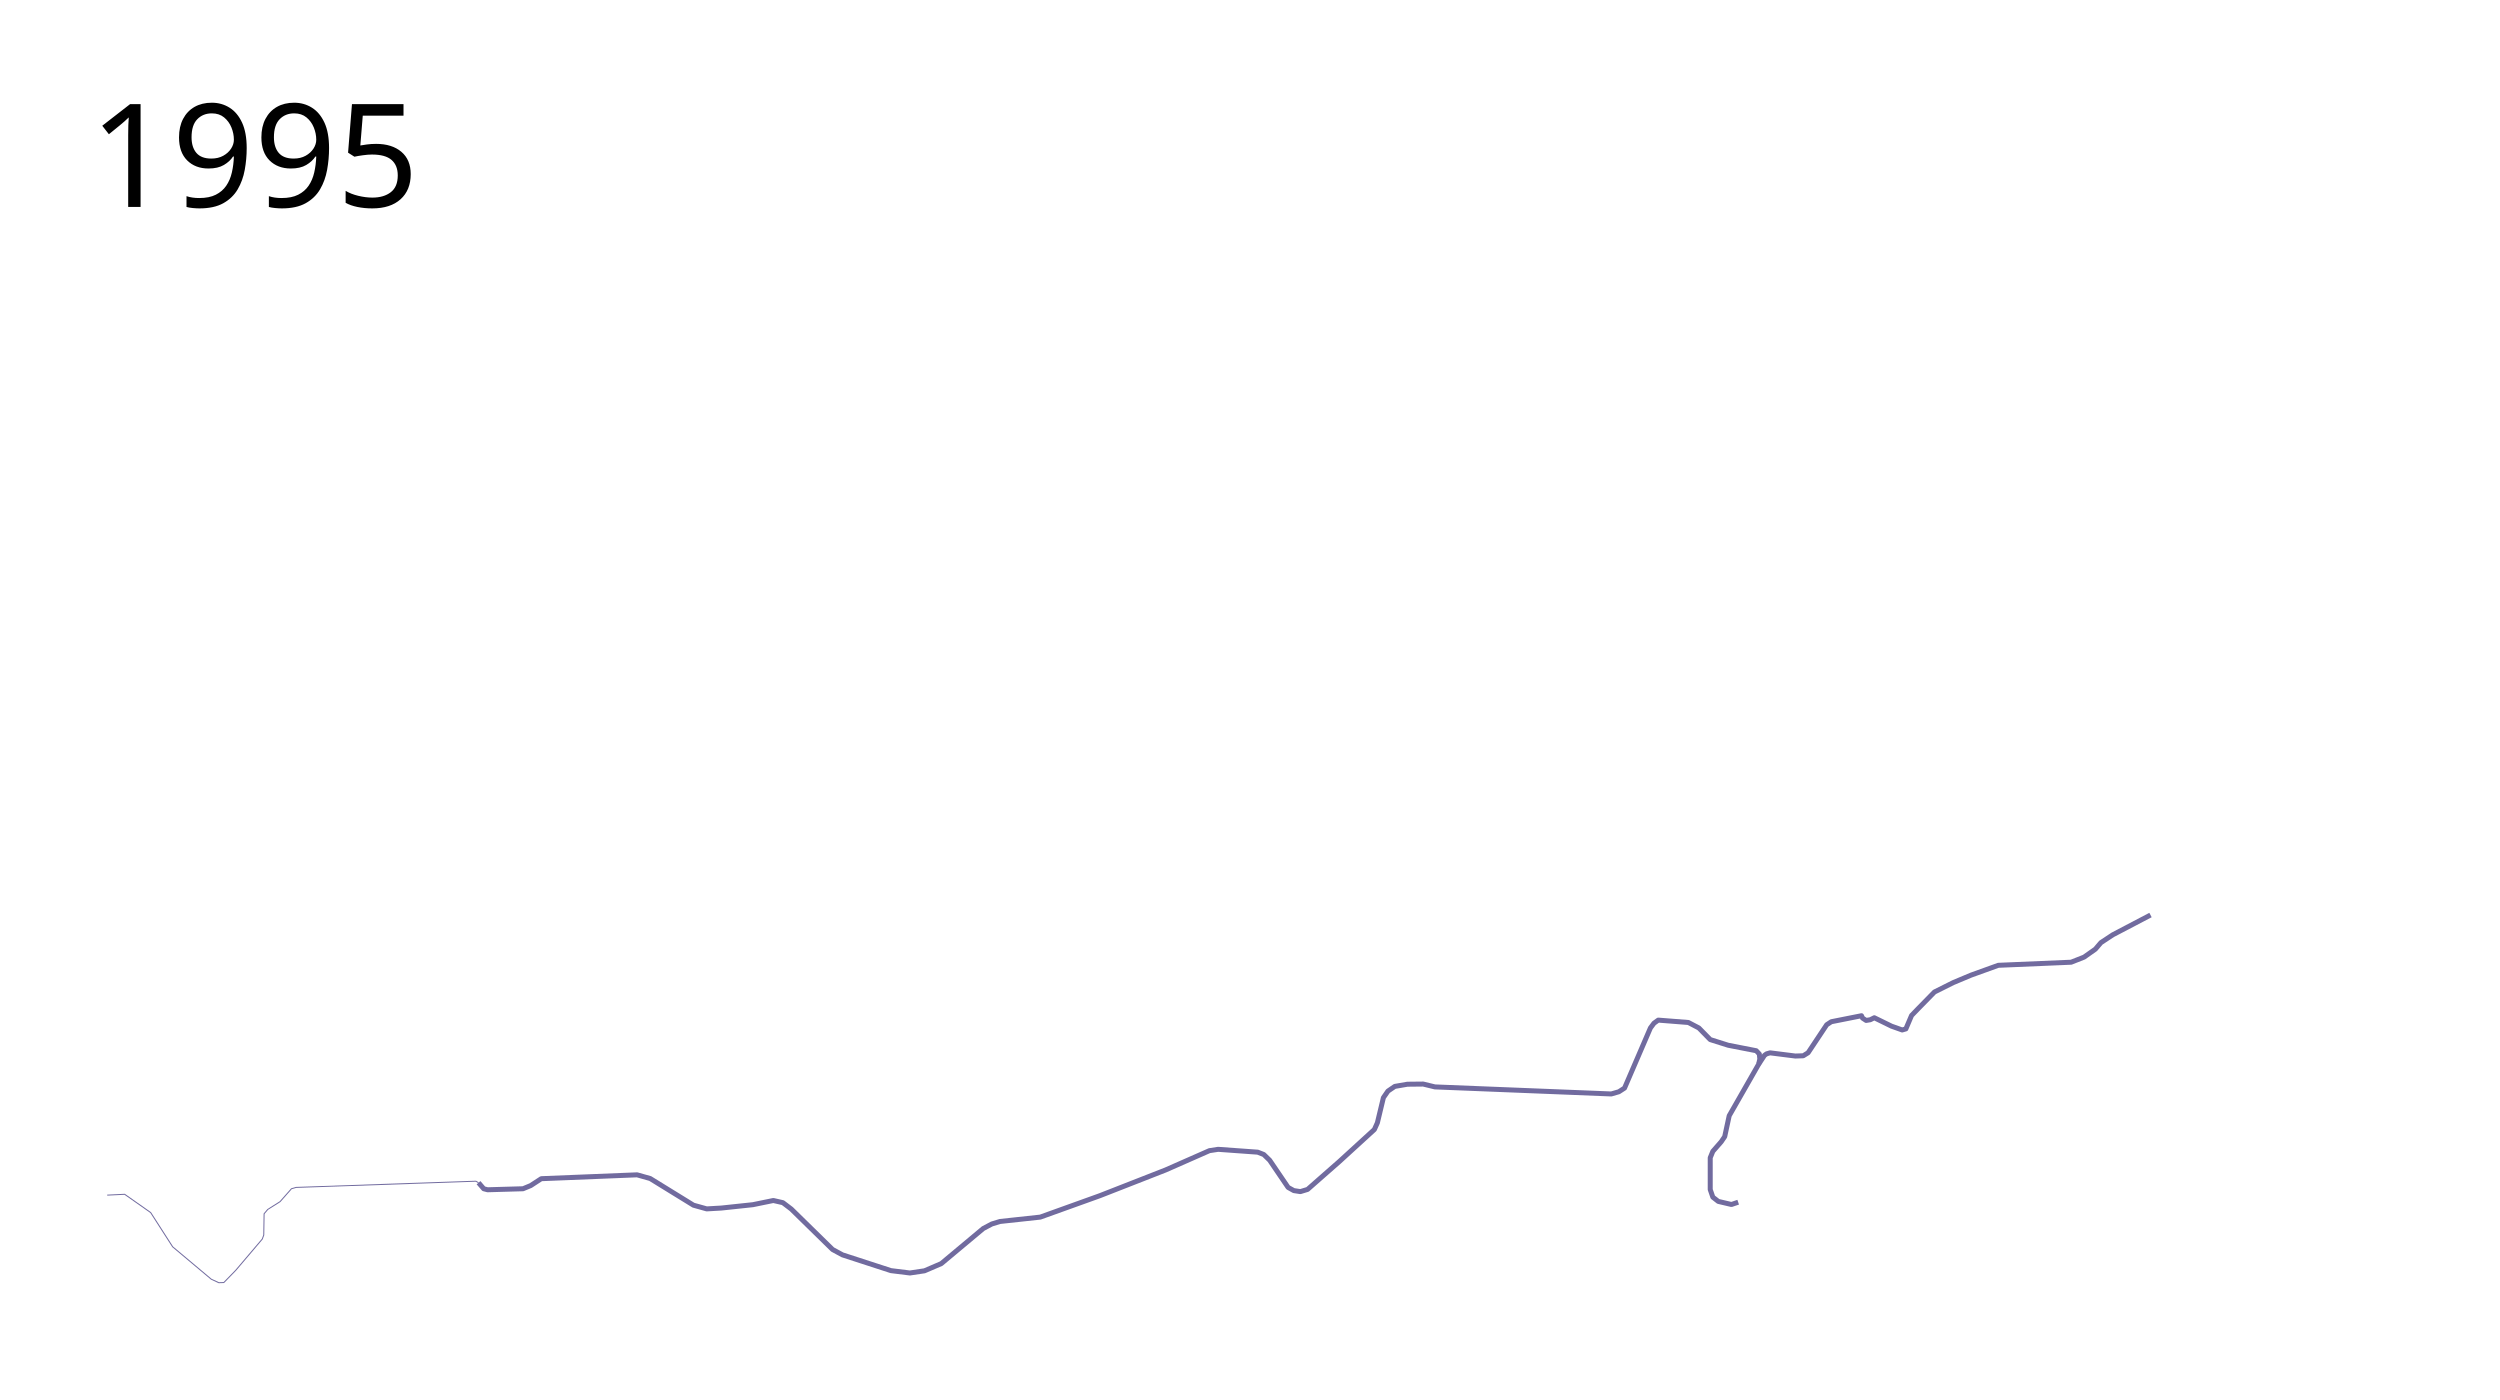
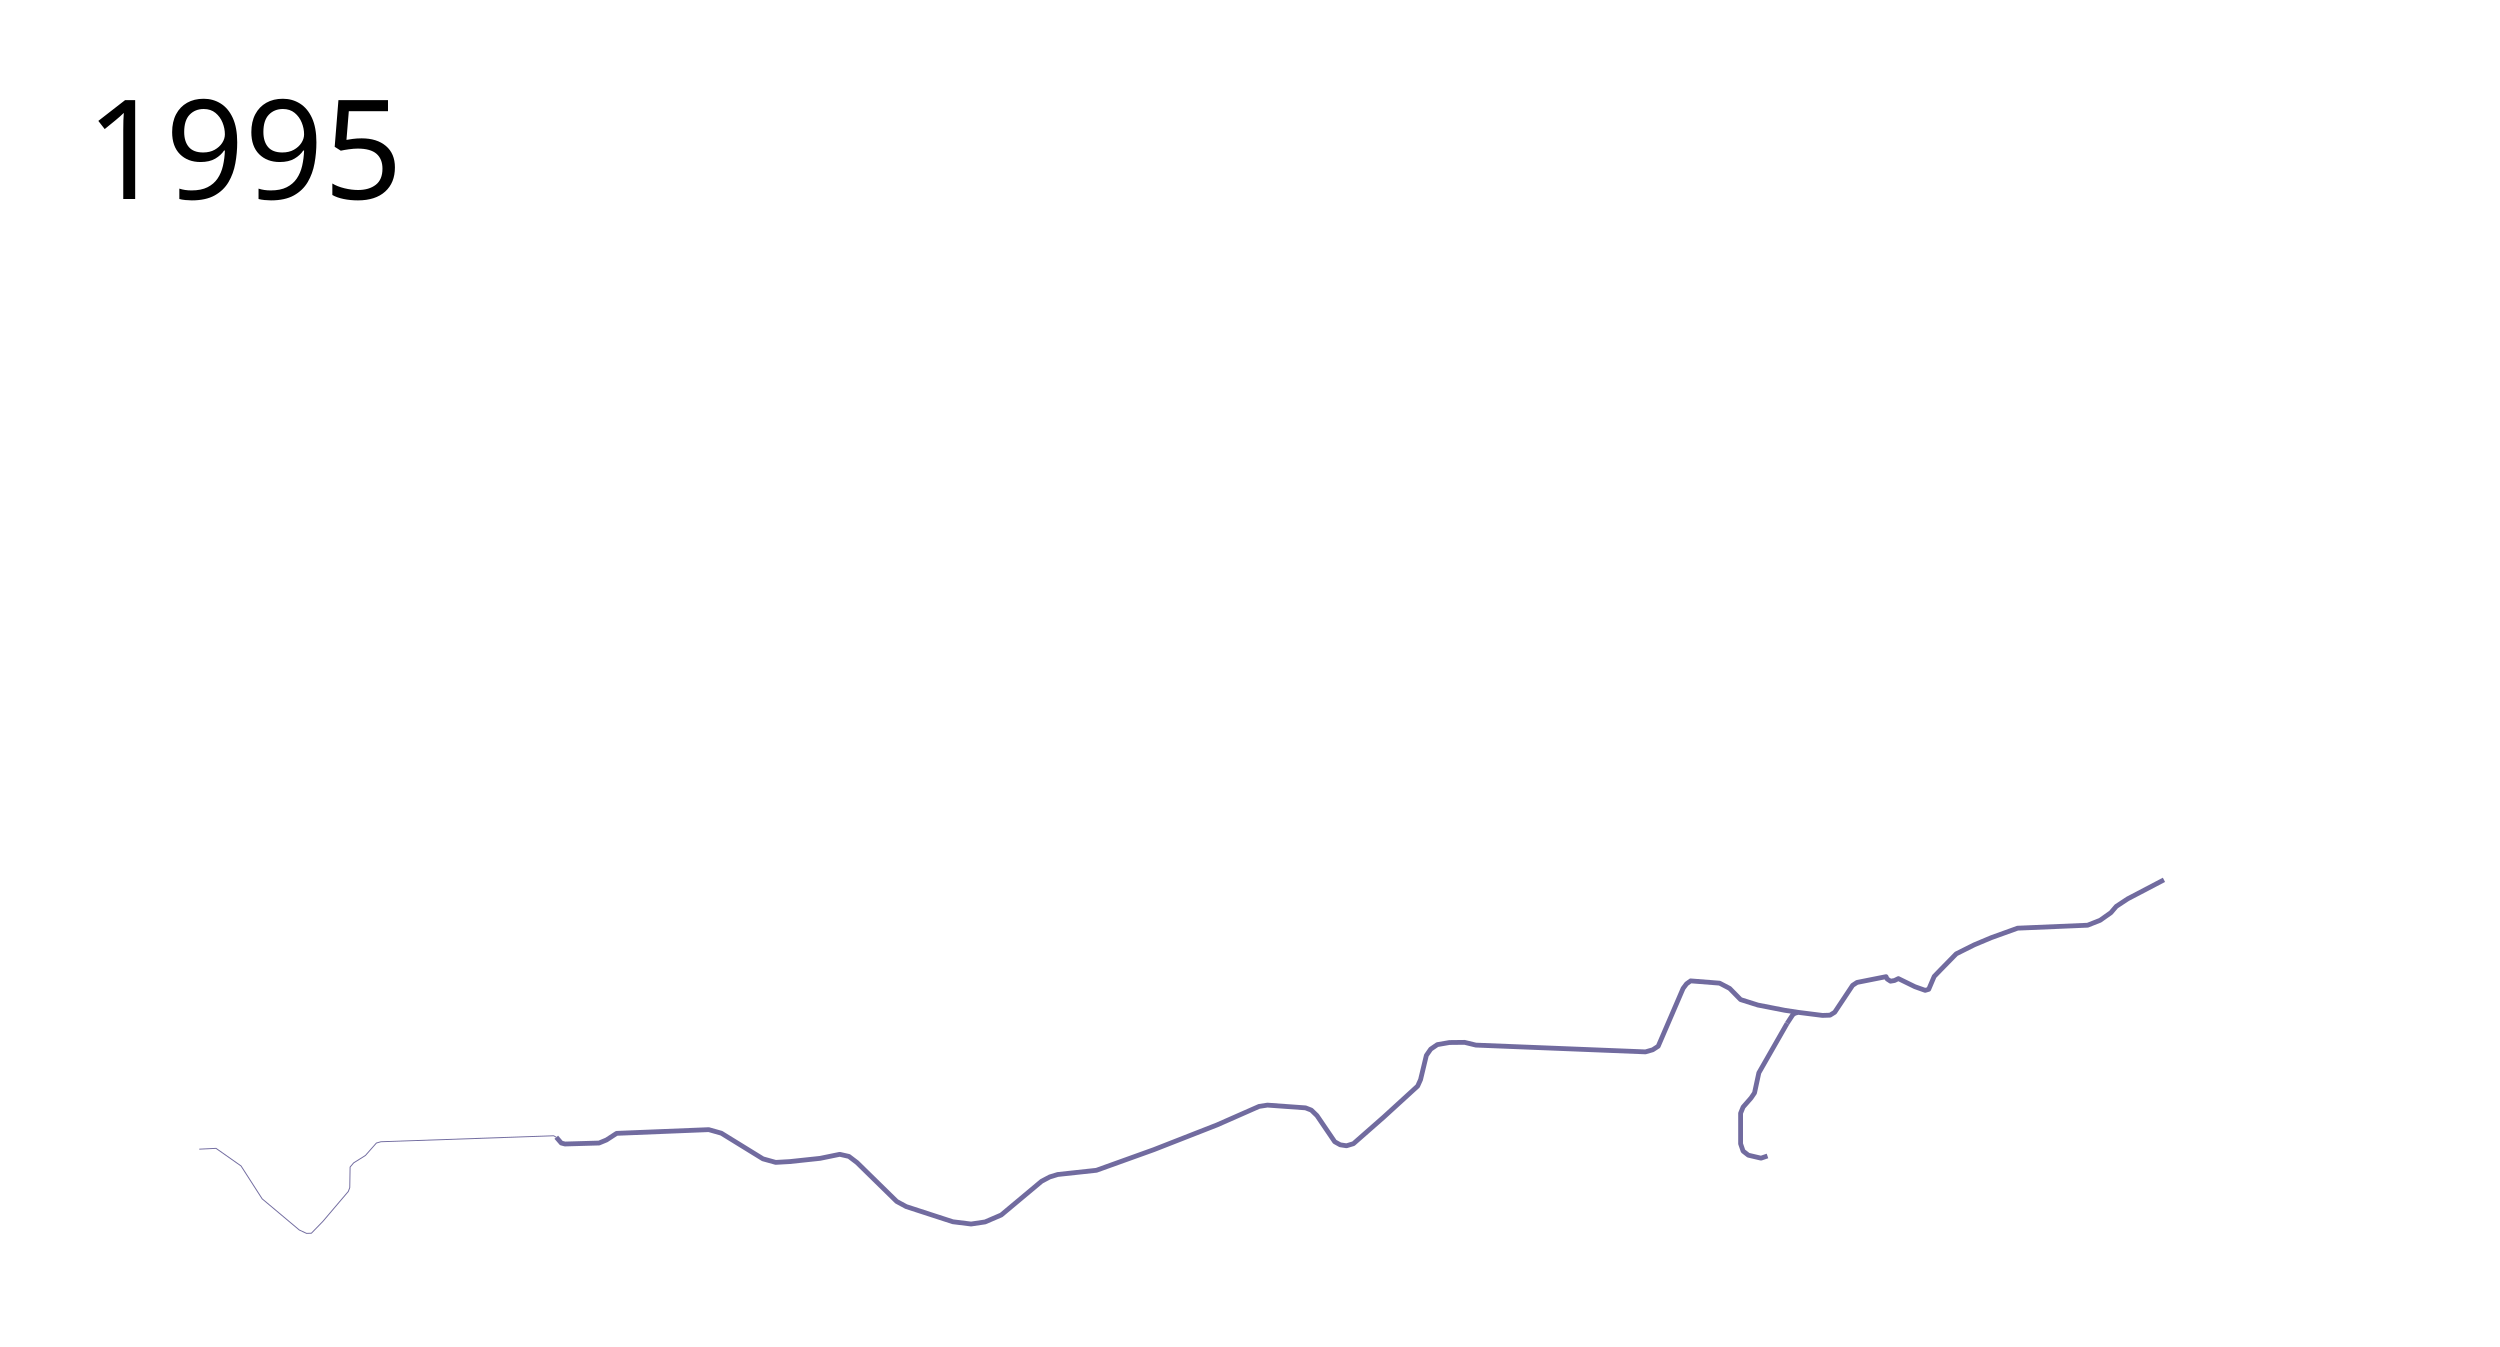
- <svg xmlns="http://www.w3.org/2000/svg" height="1400" width="2500">
-   <path d="M478.531 1182.713l5.202 6.04 3.859 1.007 35.403-1.006 7.718-3.188 10.57-6.88 95.808-3.859 13.087 3.691 43.29 26.679 13.255 3.691 14.597-.839 31.545-3.356 20.47-4.194 9.564 2.181 8.389 6.376 41.276 40.437 9.9 5.37 48.49 15.771 18.96 2.35 14.598-2.182 16.779-7.215 41.947-35.068 8.557-4.53 8.221-2.517 40.27-4.362 59.732-21.477 65.605-25.672 43.793-19.295 8.725-1.343 39.598 2.853 6.04 2.349 5.873 5.705 18.456 27.181 5.705 3.188 6.544 1.007 7.215-2.181 31.712-27.853 35.067-32.048 3.02-6.711 6.041-25.168 4.53-6.544 6.88-4.698 12.584-2.181 15.772-.168 11.745 2.852 176.345 7.047 7.55-2.18 5.706-3.692 25.9-60.132 3.56-4.746 4.27-3.084 30.136 2.373 10.44 5.457 11.39 11.627 18.034 5.695 28 5.458 3.085 3.322.475 4.983-1.187 5.22-29.424 51.492-4.508 20.881-3.56 5.22-8.304 9.492-2.61 6.407v31.796l2.61 7.594 5.457 4.27 13.17 3.085 6.728-2.288" fill="none" stroke="#716b9f" stroke-width="5" stroke-linejoin="round" />
+ <svg xmlns="http://www.w3.org/2000/svg" width="2600" height="1400" viewBox="-100 0 2600 1400">
+   <path d="M478.531 1182.713l5.202 6.04 3.859 1.007 35.403-1.006 7.718-3.188 10.57-6.88 95.808-3.859 13.087 3.691 43.29 26.679 13.255 3.691 14.597-.839 31.545-3.356 20.47-4.194 9.564 2.181 8.389 6.376 41.276 40.437 9.9 5.37 48.49 15.771 18.96 2.35 14.598-2.182 16.779-7.215 41.947-35.068 8.557-4.53 8.221-2.517 40.27-4.362 59.732-21.477 65.605-25.672 43.793-19.295 8.725-1.343 39.598 2.853 6.04 2.349 5.873 5.705 18.456 27.181 5.705 3.188 6.544 1.007 7.215-2.181 31.712-27.853 35.067-32.048 3.02-6.711 6.041-25.168 4.53-6.544 6.88-4.698 12.584-2.181 15.772-.168 11.745 2.852 176.345 7.047 7.55-2.18 5.706-3.692 25.9-60.132 3.56-4.746 4.27-3.084 30.136 2.373 10.44 5.457 11.39 11.627 18.034 5.695 28 5.458 13.826 2.116M1758.627 1064.254l-29.424 51.492-4.508 20.881-3.56 5.22-8.304 9.492-2.61 6.407v31.796l2.61 7.594 5.457 4.27 13.17 3.086 6.728-2.288" fill="none" stroke="#716b9f" stroke-width="5" stroke-linejoin="round" />
  <path d="M1758.627 1064.254l5.832-8.892 2.097-1.51 3.524-1.007 25.252 3.188 7.886-.251 4.866-3.02 18.624-28.021 4.614-3.02 30.17-5.992 1.067 2.373 3.57 2.336 4.14-.7 4.036-1.992 17.203 8.423 10.678 3.797 3.678-1.068 5.695-13.407 6.407-6.644L1934.458 992l18.745-9.373 17.797-7.475 27.288-9.847 72.848-3.085 12.932-5.101 11.271-7.95 5.576-6.525 11.865-7.83 37.731-19.79" fill="none" stroke="#716b9f" stroke-width="5" stroke-linejoin="round" />
  <path d="M478.531 1182.713l-2.685-1.51-179.7 6.208-4.699 1.343-11.41 12.92-12.248 7.717-3.691 4.363-.336 21.31-1.51 4.026-26.51 31.209-11.913 12.248-5.034.168-7.55-3.524-38.592-32.383-21.98-34.229-26.007-18.288-17.45.838" fill="none" stroke="#716b9f" stroke-linejoin="round" />
-   <text style="line-height:125%;-inkscape-font-specification:Sans" y="206.961" x="89.453" font-weight="400" font-size="144px" font-family="Sans" letter-spacing="0" word-spacing="0">
-     <tspan y="206.961" x="89.453">1995</tspan>
+   <text x="-10.547" y="206.961" style="line-height:125%;-inkscape-font-specification:Sans" font-weight="400" font-size="144px" font-family="Sans" letter-spacing="0" word-spacing="0">
+     <tspan x="-10.547" y="206.961">1995</tspan>
  </text>
</svg>
